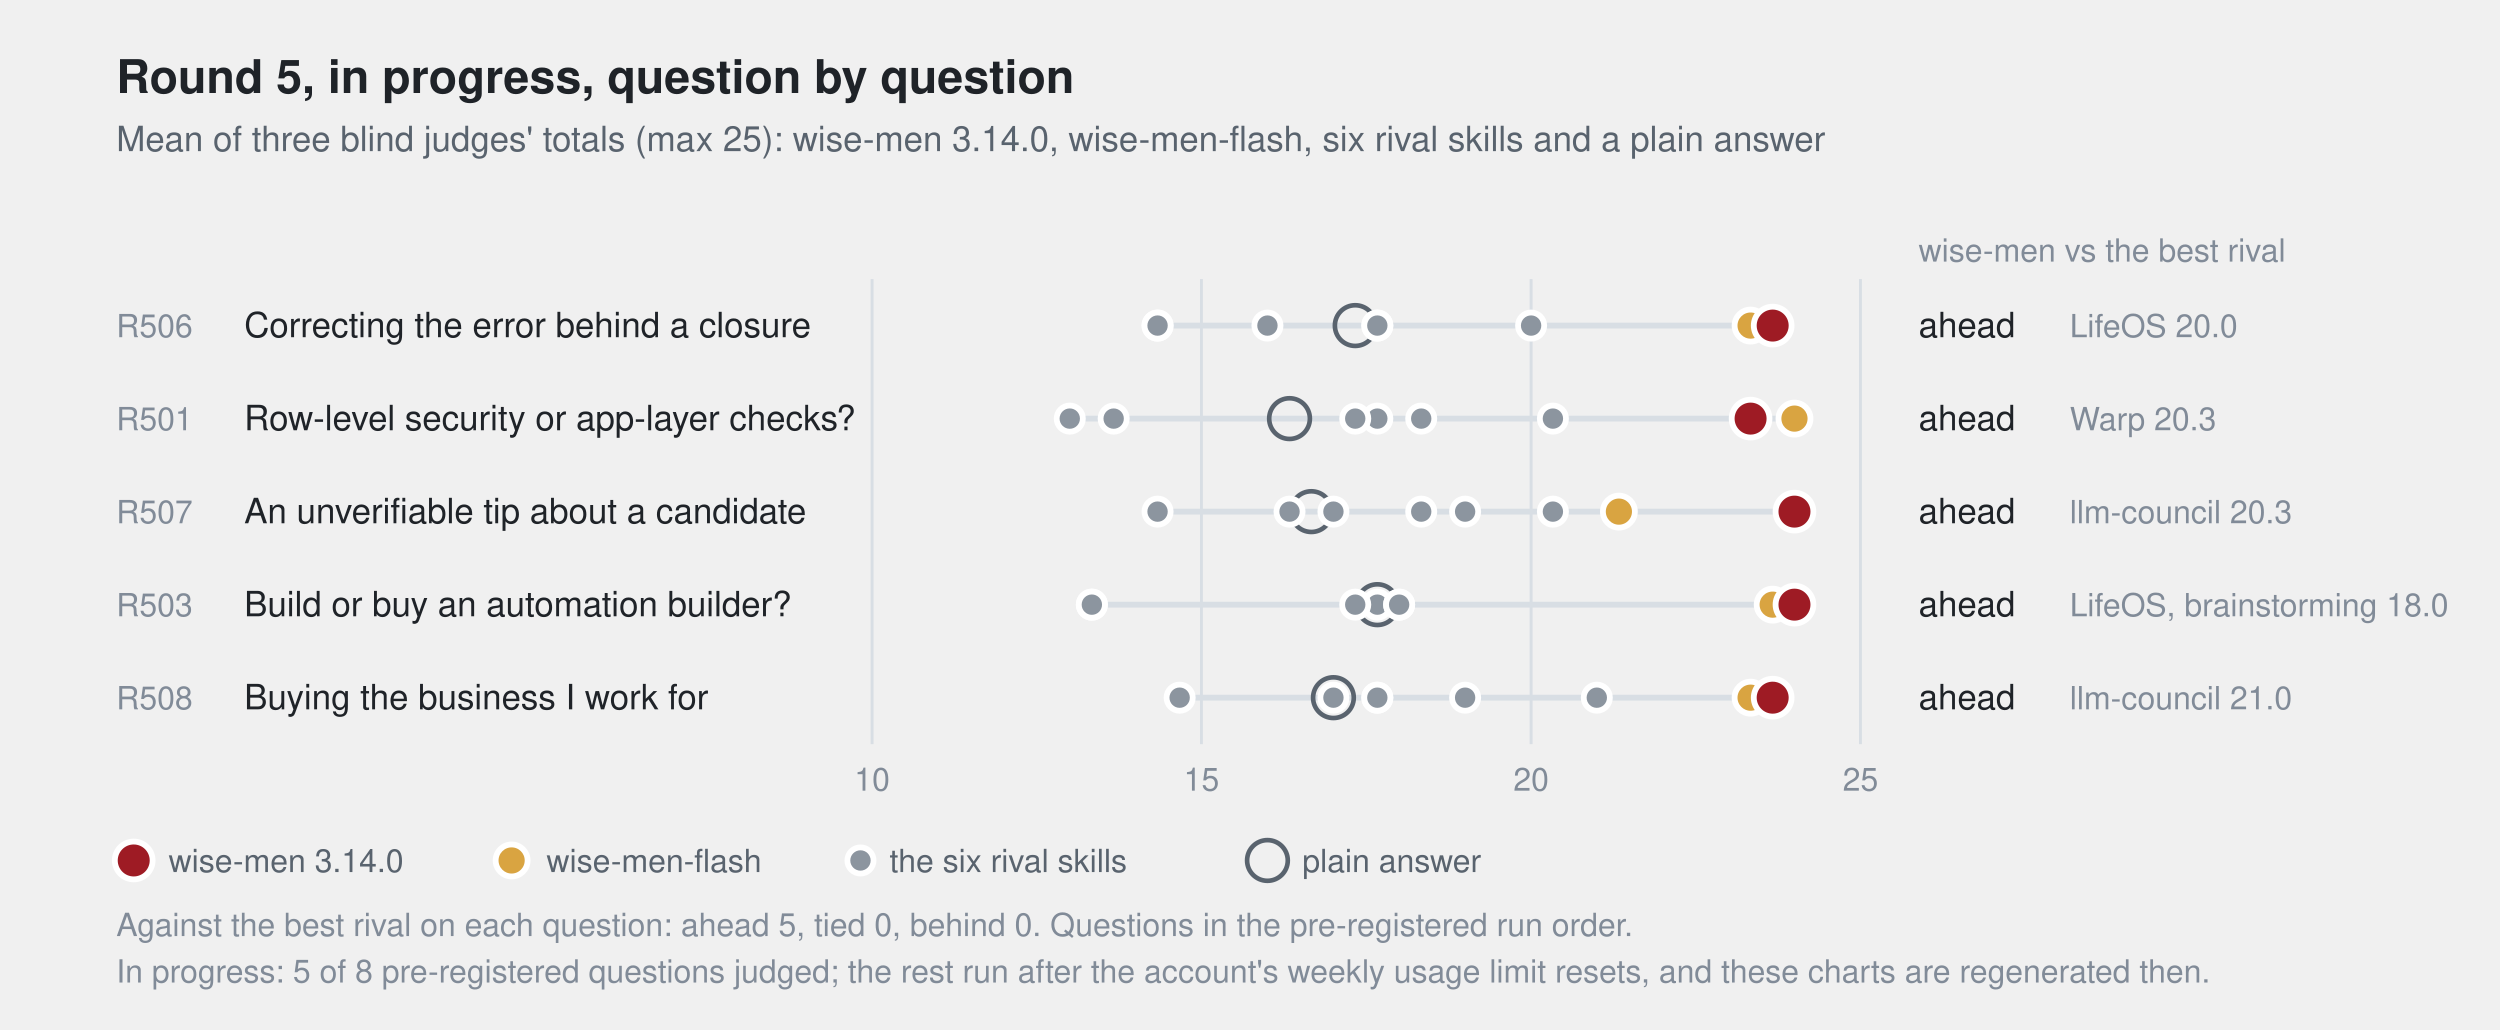
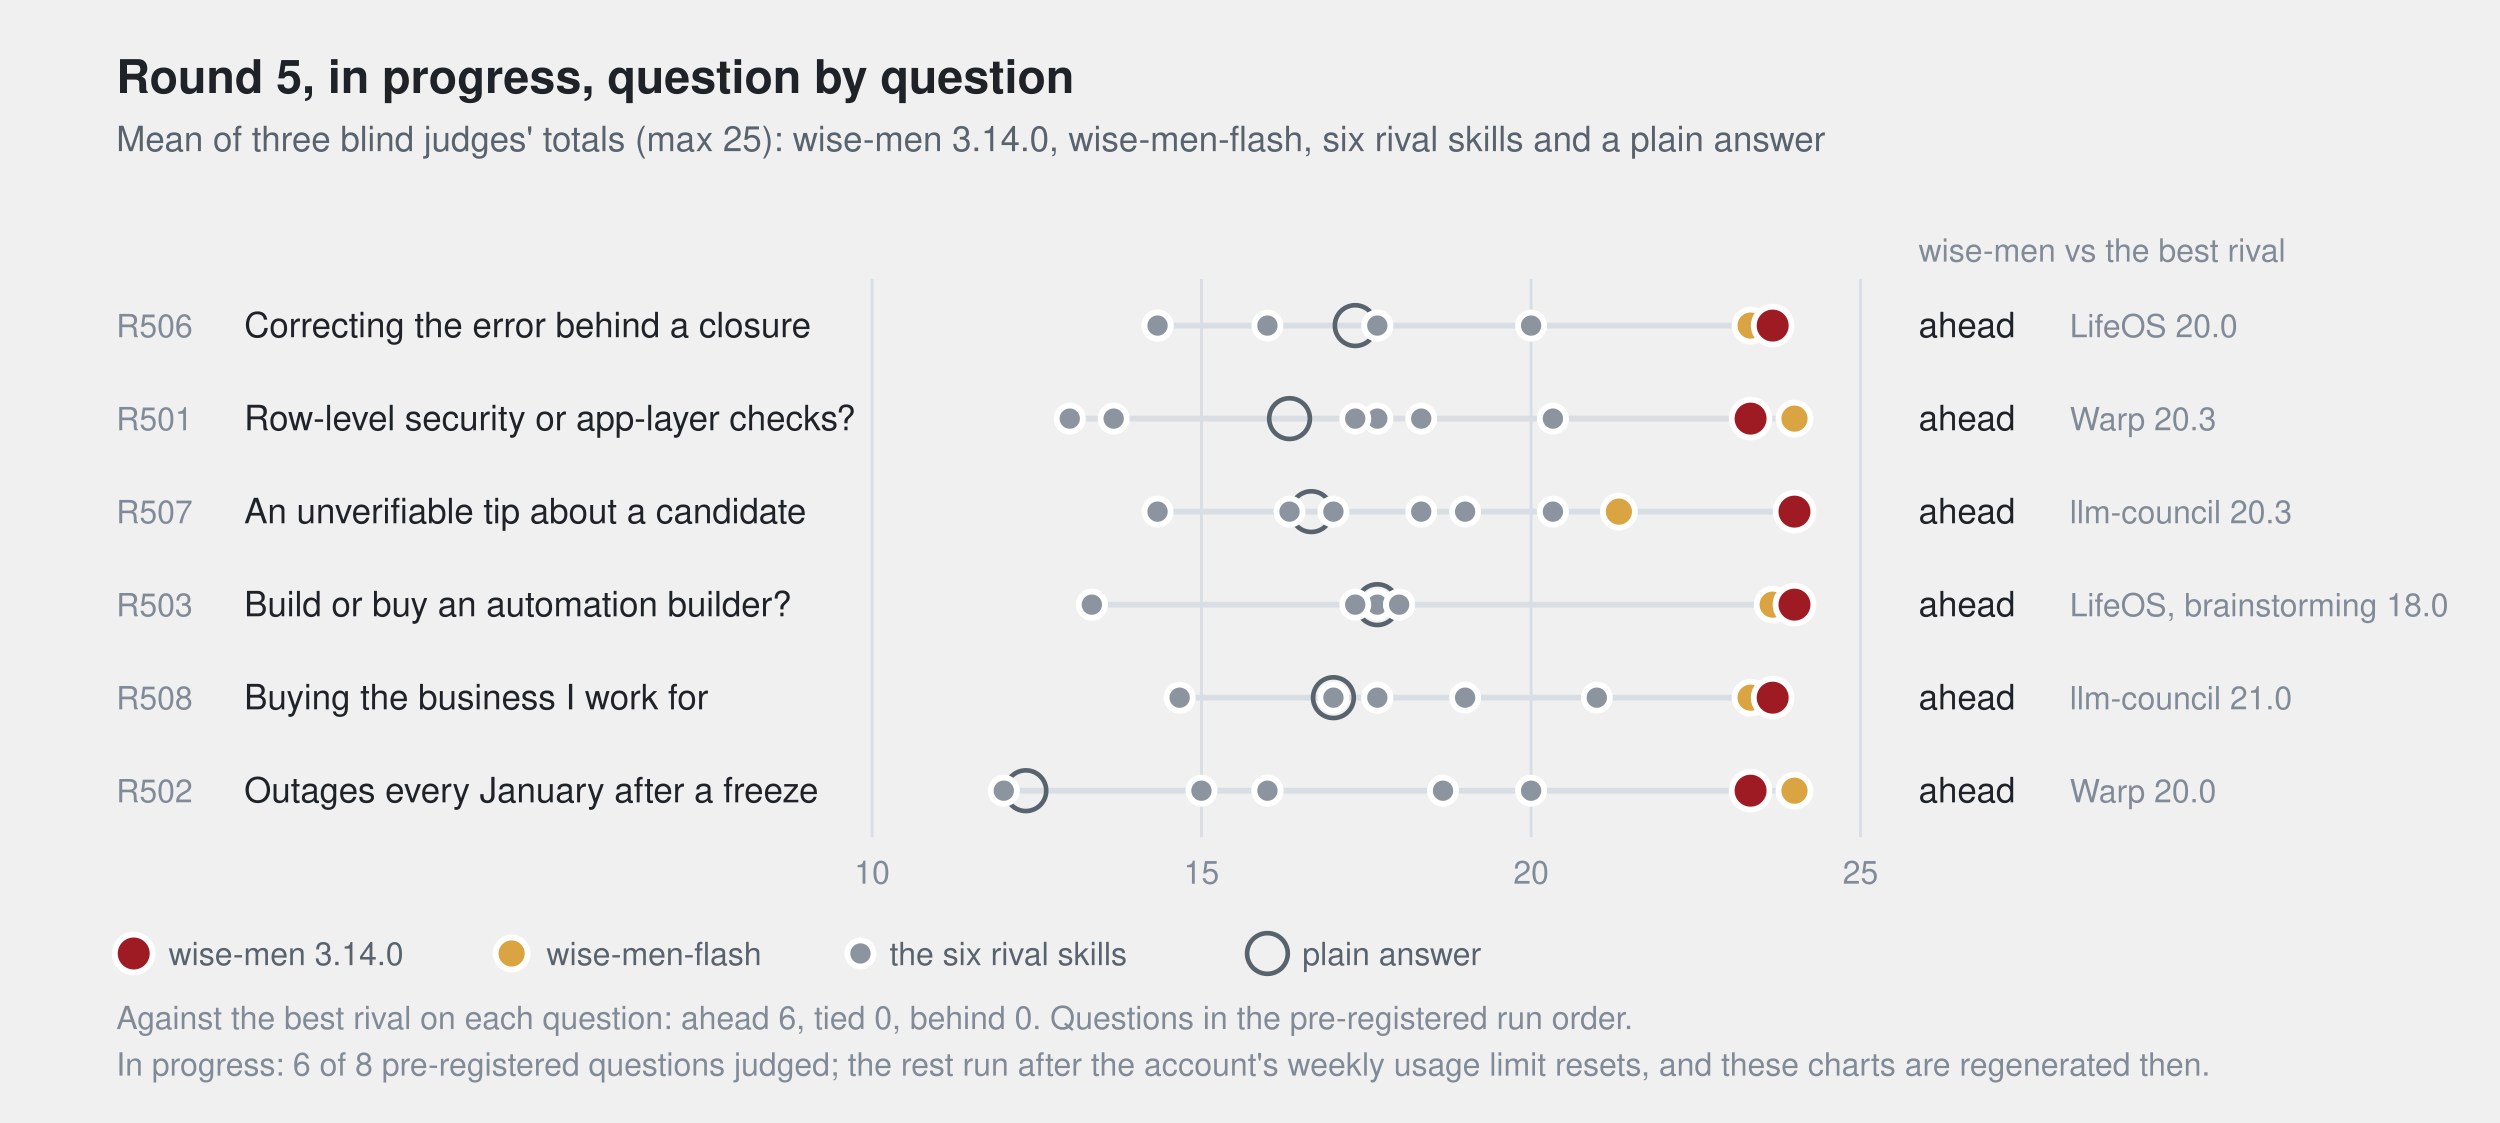
- <svg xmlns="http://www.w3.org/2000/svg" viewBox="0 0 860 354" width="860" font-family="-apple-system, BlinkMacSystemFont, 'Segoe UI', Helvetica, Arial, sans-serif">
+ <svg xmlns="http://www.w3.org/2000/svg" viewBox="0 0 860 386" width="860" font-family="-apple-system, BlinkMacSystemFont, 'Segoe UI', Helvetica, Arial, sans-serif">
  <text x="40" y="32" font-size="16" font-weight="600" fill="#1f2328" text-anchor="start">Round 5, in progress, question by question</text>
  <text x="40" y="52" font-size="12" font-weight="400" fill="#59636e" text-anchor="start">Mean of three blind judges' totals (max 25): wise-men 3.14.0, wise-men-flash, six rival skills and a plain answer</text>
  <text x="660" y="90" font-size="11" font-weight="400" fill="#818b98" text-anchor="start">wise-men vs the best rival</text>
-   <line x1="300" y1="96" x2="300" y2="256" stroke="#d8dee4" stroke-width="1" />
-   <text x="300" y="272" font-size="11" font-weight="400" fill="#818b98" text-anchor="middle">10</text>
-   <line x1="413.3" y1="96" x2="413.3" y2="256" stroke="#d8dee4" stroke-width="1" />
-   <text x="413.3" y="272" font-size="11" font-weight="400" fill="#818b98" text-anchor="middle">15</text>
-   <line x1="526.7" y1="96" x2="526.7" y2="256" stroke="#d8dee4" stroke-width="1" />
-   <text x="526.7" y="272" font-size="11" font-weight="400" fill="#818b98" text-anchor="middle">20</text>
-   <line x1="640" y1="96" x2="640" y2="256" stroke="#d8dee4" stroke-width="1" />
-   <text x="640" y="272" font-size="11" font-weight="400" fill="#818b98" text-anchor="middle">25</text>
+   <line x1="300" y1="96" x2="300" y2="288" stroke="#d8dee4" stroke-width="1" />
+   <text x="300" y="304" font-size="11" font-weight="400" fill="#818b98" text-anchor="middle">10</text>
+   <line x1="413.3" y1="96" x2="413.3" y2="288" stroke="#d8dee4" stroke-width="1" />
+   <text x="413.3" y="304" font-size="11" font-weight="400" fill="#818b98" text-anchor="middle">15</text>
+   <line x1="526.7" y1="96" x2="526.7" y2="288" stroke="#d8dee4" stroke-width="1" />
+   <text x="526.7" y="304" font-size="11" font-weight="400" fill="#818b98" text-anchor="middle">20</text>
+   <line x1="640" y1="96" x2="640" y2="288" stroke="#d8dee4" stroke-width="1" />
+   <text x="640" y="304" font-size="11" font-weight="400" fill="#818b98" text-anchor="middle">25</text>
  <text x="40" y="116" font-size="11" font-weight="400" fill="#818b98" text-anchor="start">R506</text>
  <text x="84" y="116" font-size="12" font-weight="400" fill="#1f2328" text-anchor="start">Correcting the error behind a closure</text>
  <line x1="398.2" y1="112" x2="609.8" y2="112" stroke="#d8dee4" stroke-width="2" />
  <circle cx="466.2" cy="112" r="7" fill="none" stroke="#59636e" stroke-width="1.6" />
  <circle cx="473.8" cy="112" r="4.5" fill="#8c959f" stroke="#ffffff" stroke-width="2" />
  <circle cx="398.2" cy="112" r="4.5" fill="#8c959f" stroke="#ffffff" stroke-width="2" />
  <circle cx="526.7" cy="112" r="4.5" fill="#8c959f" stroke="#ffffff" stroke-width="2" />
  <circle cx="436" cy="112" r="4.5" fill="#8c959f" stroke="#ffffff" stroke-width="2" />
  <circle cx="473.8" cy="112" r="4.5" fill="#8c959f" stroke="#ffffff" stroke-width="2" />
  <circle cx="398.2" cy="112" r="4.5" fill="#8c959f" stroke="#ffffff" stroke-width="2" />
  <circle cx="602.2" cy="112" r="5.5" fill="#d9a441" stroke="#ffffff" stroke-width="2" />
  <circle cx="609.8" cy="112" r="6.5" fill="#9e1b24" stroke="#ffffff" stroke-width="2" />
  <text x="660" y="116" font-size="12" font-weight="400" fill="#1f2328" text-anchor="start">ahead</text>
  <text x="712" y="116" font-size="11" font-weight="400" fill="#818b98" text-anchor="start">LifeOS 20.0</text>
  <text x="40" y="148" font-size="11" font-weight="400" fill="#818b98" text-anchor="start">R501</text>
  <text x="84" y="148" font-size="12" font-weight="400" fill="#1f2328" text-anchor="start">Row-level security or app-layer checks?</text>
  <line x1="368" y1="144" x2="617.3" y2="144" stroke="#d8dee4" stroke-width="2" />
  <circle cx="443.6" cy="144" r="7" fill="none" stroke="#59636e" stroke-width="1.6" />
  <circle cx="534.2" cy="144" r="4.5" fill="#8c959f" stroke="#ffffff" stroke-width="2" />
  <circle cx="473.8" cy="144" r="4.5" fill="#8c959f" stroke="#ffffff" stroke-width="2" />
  <circle cx="383.1" cy="144" r="4.5" fill="#8c959f" stroke="#ffffff" stroke-width="2" />
  <circle cx="466.2" cy="144" r="4.5" fill="#8c959f" stroke="#ffffff" stroke-width="2" />
  <circle cx="368" cy="144" r="4.5" fill="#8c959f" stroke="#ffffff" stroke-width="2" />
  <circle cx="488.9" cy="144" r="4.5" fill="#8c959f" stroke="#ffffff" stroke-width="2" />
  <circle cx="617.3" cy="144" r="5.5" fill="#d9a441" stroke="#ffffff" stroke-width="2" />
  <circle cx="602.2" cy="144" r="6.5" fill="#9e1b24" stroke="#ffffff" stroke-width="2" />
  <text x="660" y="148" font-size="12" font-weight="400" fill="#1f2328" text-anchor="start">ahead</text>
  <text x="712" y="148" font-size="11" font-weight="400" fill="#818b98" text-anchor="start">Warp 20.3</text>
  <text x="40" y="180" font-size="11" font-weight="400" fill="#818b98" text-anchor="start">R507</text>
  <text x="84" y="180" font-size="12" font-weight="400" fill="#1f2328" text-anchor="start">An unverifiable tip about a candidate</text>
  <line x1="398.2" y1="176" x2="617.3" y2="176" stroke="#d8dee4" stroke-width="2" />
  <circle cx="451.1" cy="176" r="7" fill="none" stroke="#59636e" stroke-width="1.6" />
  <circle cx="504" cy="176" r="4.5" fill="#8c959f" stroke="#ffffff" stroke-width="2" />
  <circle cx="534.2" cy="176" r="4.5" fill="#8c959f" stroke="#ffffff" stroke-width="2" />
  <circle cx="488.9" cy="176" r="4.5" fill="#8c959f" stroke="#ffffff" stroke-width="2" />
  <circle cx="443.6" cy="176" r="4.5" fill="#8c959f" stroke="#ffffff" stroke-width="2" />
  <circle cx="398.2" cy="176" r="4.5" fill="#8c959f" stroke="#ffffff" stroke-width="2" />
  <circle cx="458.7" cy="176" r="4.5" fill="#8c959f" stroke="#ffffff" stroke-width="2" />
  <circle cx="556.9" cy="176" r="5.5" fill="#d9a441" stroke="#ffffff" stroke-width="2" />
  <circle cx="617.3" cy="176" r="6.5" fill="#9e1b24" stroke="#ffffff" stroke-width="2" />
  <text x="660" y="180" font-size="12" font-weight="400" fill="#1f2328" text-anchor="start">ahead</text>
  <text x="712" y="180" font-size="11" font-weight="400" fill="#818b98" text-anchor="start">llm-council 20.3</text>
  <text x="40" y="212" font-size="11" font-weight="400" fill="#818b98" text-anchor="start">R503</text>
  <text x="84" y="212" font-size="12" font-weight="400" fill="#1f2328" text-anchor="start">Build or buy an automation builder?</text>
  <line x1="375.6" y1="208" x2="617.3" y2="208" stroke="#d8dee4" stroke-width="2" />
  <circle cx="473.8" cy="208" r="7" fill="none" stroke="#59636e" stroke-width="1.6" />
  <circle cx="473.8" cy="208" r="4.5" fill="#8c959f" stroke="#ffffff" stroke-width="2" />
  <circle cx="375.6" cy="208" r="4.5" fill="#8c959f" stroke="#ffffff" stroke-width="2" />
  <circle cx="481.3" cy="208" r="4.5" fill="#8c959f" stroke="#ffffff" stroke-width="2" />
  <circle cx="466.2" cy="208" r="4.5" fill="#8c959f" stroke="#ffffff" stroke-width="2" />
  <circle cx="481.3" cy="208" r="4.5" fill="#8c959f" stroke="#ffffff" stroke-width="2" />
  <circle cx="375.6" cy="208" r="4.5" fill="#8c959f" stroke="#ffffff" stroke-width="2" />
  <circle cx="609.8" cy="208" r="5.5" fill="#d9a441" stroke="#ffffff" stroke-width="2" />
  <circle cx="617.3" cy="208" r="6.5" fill="#9e1b24" stroke="#ffffff" stroke-width="2" />
  <text x="660" y="212" font-size="12" font-weight="400" fill="#1f2328" text-anchor="start">ahead</text>
  <text x="712" y="212" font-size="11" font-weight="400" fill="#818b98" text-anchor="start">LifeOS, brainstorming 18.0</text>
  <text x="40" y="244" font-size="11" font-weight="400" fill="#818b98" text-anchor="start">R508</text>
  <text x="84" y="244" font-size="12" font-weight="400" fill="#1f2328" text-anchor="start">Buying the business I work for</text>
  <line x1="405.8" y1="240" x2="609.8" y2="240" stroke="#d8dee4" stroke-width="2" />
  <circle cx="458.7" cy="240" r="7" fill="none" stroke="#59636e" stroke-width="1.6" />
  <circle cx="473.8" cy="240" r="4.5" fill="#8c959f" stroke="#ffffff" stroke-width="2" />
  <circle cx="549.3" cy="240" r="4.5" fill="#8c959f" stroke="#ffffff" stroke-width="2" />
  <circle cx="504" cy="240" r="4.5" fill="#8c959f" stroke="#ffffff" stroke-width="2" />
  <circle cx="405.8" cy="240" r="4.5" fill="#8c959f" stroke="#ffffff" stroke-width="2" />
  <circle cx="458.7" cy="240" r="4.5" fill="#8c959f" stroke="#ffffff" stroke-width="2" />
  <circle cx="473.8" cy="240" r="4.5" fill="#8c959f" stroke="#ffffff" stroke-width="2" />
  <circle cx="602.2" cy="240" r="5.5" fill="#d9a441" stroke="#ffffff" stroke-width="2" />
  <circle cx="609.8" cy="240" r="6.5" fill="#9e1b24" stroke="#ffffff" stroke-width="2" />
  <text x="660" y="244" font-size="12" font-weight="400" fill="#1f2328" text-anchor="start">ahead</text>
  <text x="712" y="244" font-size="11" font-weight="400" fill="#818b98" text-anchor="start">llm-council 21.0</text>
-   <circle cx="46" cy="296" r="6.5" fill="#9e1b24" stroke="#ffffff" stroke-width="2" />
-   <text x="58" y="300" font-size="11" font-weight="400" fill="#59636e" text-anchor="start">wise-men 3.14.0</text>
-   <circle cx="176" cy="296" r="5.5" fill="#d9a441" stroke="#ffffff" stroke-width="2" />
-   <text x="188" y="300" font-size="11" font-weight="400" fill="#59636e" text-anchor="start">wise-men-flash</text>
-   <circle cx="296" cy="296" r="4.5" fill="#8c959f" stroke="#ffffff" stroke-width="2" />
-   <text x="306" y="300" font-size="11" font-weight="400" fill="#59636e" text-anchor="start">the six rival skills</text>
-   <circle cx="436" cy="296" r="7" fill="none" stroke="#59636e" stroke-width="1.6" />
-   <text x="448" y="300" font-size="11" font-weight="400" fill="#59636e" text-anchor="start">plain answer</text>
-   <text x="40" y="322" font-size="11" font-weight="400" fill="#818b98" text-anchor="start">Against the best rival on each question: ahead 5, tied 0, behind 0. Questions in the pre-registered run order.</text>
-   <text x="40" y="338" font-size="11" font-weight="400" fill="#818b98" text-anchor="start">In progress: 5 of 8 pre-registered questions judged; the rest run after the account's weekly usage limit resets, and these charts are regenerated then.</text>
+   <text x="40" y="276" font-size="11" font-weight="400" fill="#818b98" text-anchor="start">R502</text>
+   <text x="84" y="276" font-size="12" font-weight="400" fill="#1f2328" text-anchor="start">Outages every January after a freeze</text>
+   <line x1="345.3" y1="272" x2="617.3" y2="272" stroke="#d8dee4" stroke-width="2" />
+   <circle cx="352.9" cy="272" r="7" fill="none" stroke="#59636e" stroke-width="1.6" />
+   <circle cx="526.7" cy="272" r="4.5" fill="#8c959f" stroke="#ffffff" stroke-width="2" />
+   <circle cx="413.3" cy="272" r="4.5" fill="#8c959f" stroke="#ffffff" stroke-width="2" />
+   <circle cx="496.4" cy="272" r="4.5" fill="#8c959f" stroke="#ffffff" stroke-width="2" />
+   <circle cx="436" cy="272" r="4.5" fill="#8c959f" stroke="#ffffff" stroke-width="2" />
+   <circle cx="436" cy="272" r="4.5" fill="#8c959f" stroke="#ffffff" stroke-width="2" />
+   <circle cx="345.3" cy="272" r="4.5" fill="#8c959f" stroke="#ffffff" stroke-width="2" />
+   <circle cx="617.3" cy="272" r="5.5" fill="#d9a441" stroke="#ffffff" stroke-width="2" />
+   <circle cx="602.2" cy="272" r="6.5" fill="#9e1b24" stroke="#ffffff" stroke-width="2" />
+   <text x="660" y="276" font-size="12" font-weight="400" fill="#1f2328" text-anchor="start">ahead</text>
+   <text x="712" y="276" font-size="11" font-weight="400" fill="#818b98" text-anchor="start">Warp 20.0</text>
+   <circle cx="46" cy="328" r="6.5" fill="#9e1b24" stroke="#ffffff" stroke-width="2" />
+   <text x="58" y="332" font-size="11" font-weight="400" fill="#59636e" text-anchor="start">wise-men 3.14.0</text>
+   <circle cx="176" cy="328" r="5.5" fill="#d9a441" stroke="#ffffff" stroke-width="2" />
+   <text x="188" y="332" font-size="11" font-weight="400" fill="#59636e" text-anchor="start">wise-men-flash</text>
+   <circle cx="296" cy="328" r="4.5" fill="#8c959f" stroke="#ffffff" stroke-width="2" />
+   <text x="306" y="332" font-size="11" font-weight="400" fill="#59636e" text-anchor="start">the six rival skills</text>
+   <circle cx="436" cy="328" r="7" fill="none" stroke="#59636e" stroke-width="1.6" />
+   <text x="448" y="332" font-size="11" font-weight="400" fill="#59636e" text-anchor="start">plain answer</text>
+   <text x="40" y="354" font-size="11" font-weight="400" fill="#818b98" text-anchor="start">Against the best rival on each question: ahead 6, tied 0, behind 0. Questions in the pre-registered run order.</text>
+   <text x="40" y="370" font-size="11" font-weight="400" fill="#818b98" text-anchor="start">In progress: 6 of 8 pre-registered questions judged; the rest run after the account's weekly usage limit resets, and these charts are regenerated then.</text>
</svg>
